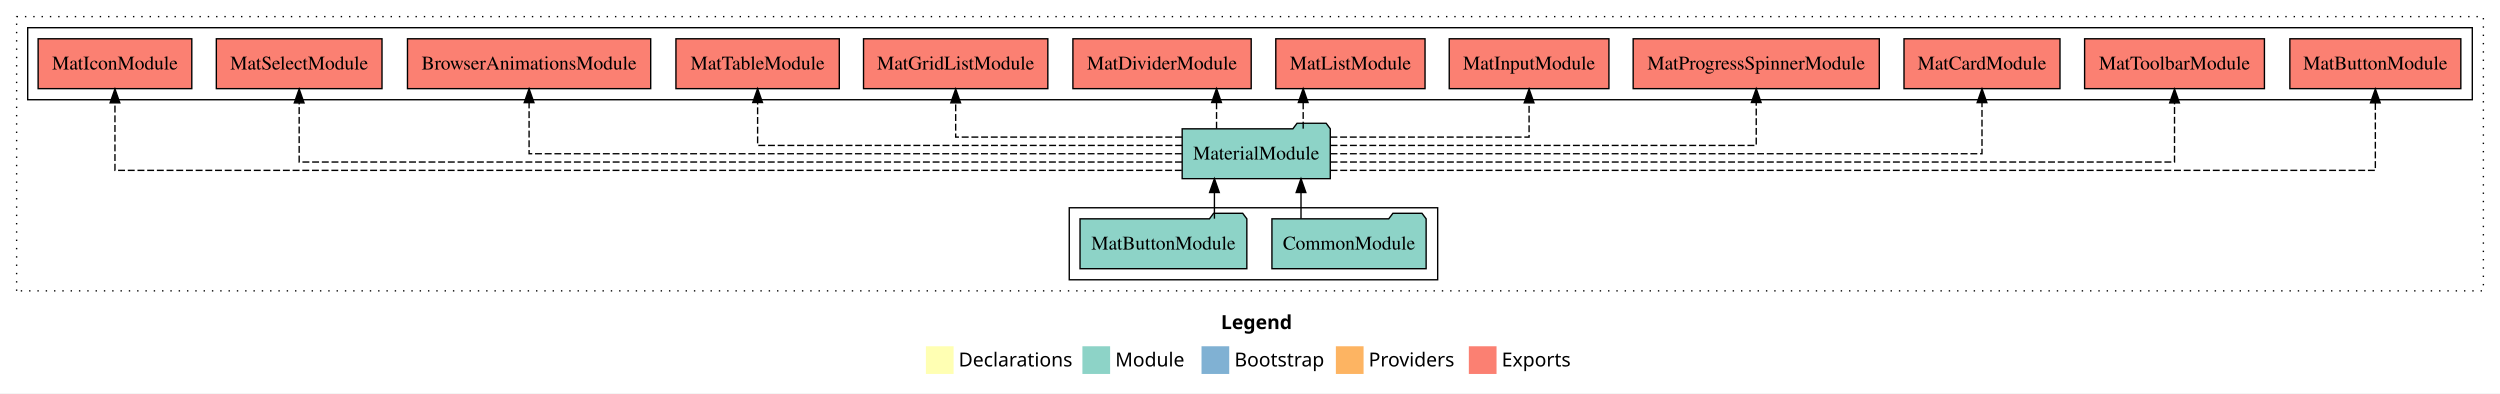
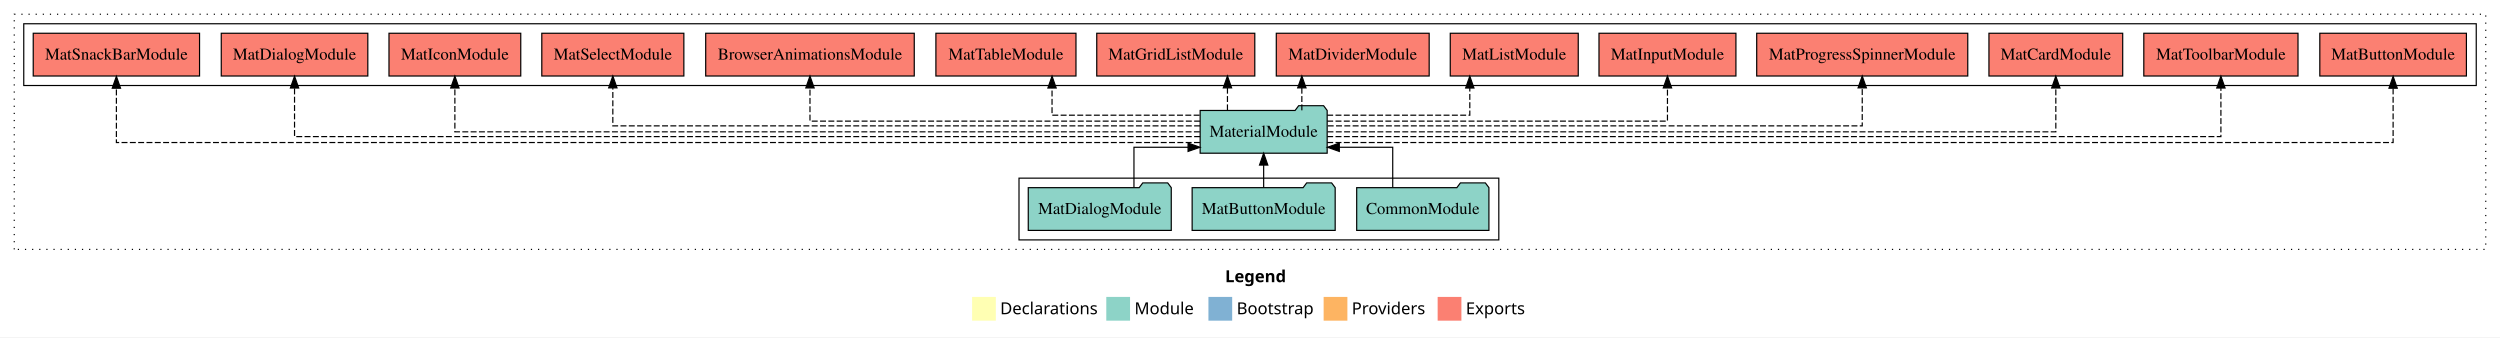
- <svg xmlns="http://www.w3.org/2000/svg" width="1805pt" height="284pt" viewBox="0.00 0.00 1805.00 284.00">
+ <svg xmlns="http://www.w3.org/2000/svg" width="2105pt" height="284pt" viewBox="0.00 0.00 2105.00 284.00">
  <g id="graph0" class="graph" transform="scale(1 1) rotate(0) translate(4 280)">
-     <polygon fill="#ffffff" stroke="transparent" points="-4,4 -4,-280 1801,-280 1801,4 -4,4" />
-     <text text-anchor="start" x="877.509" y="-42.4" font-family="sans-serif" font-weight="bold" font-size="14.00" fill="#000000">Legend</text>
-     <polygon fill="#ffffb3" stroke="transparent" points="664.5,-10 664.5,-30 684.5,-30 684.5,-10 664.5,-10" />
-     <text text-anchor="start" x="688.129" y="-15.4" font-family="sans-serif" font-size="14.00" fill="#000000">  Declarations</text>
-     <polygon fill="#8dd3c7" stroke="transparent" points="777.5,-10 777.5,-30 797.5,-30 797.5,-10 777.5,-10" />
-     <text text-anchor="start" x="801.225" y="-15.4" font-family="sans-serif" font-size="14.00" fill="#000000">  Module</text>
-     <polygon fill="#80b1d3" stroke="transparent" points="863.5,-10 863.5,-30 883.5,-30 883.5,-10 863.5,-10" />
-     <text text-anchor="start" x="887.281" y="-15.4" font-family="sans-serif" font-size="14.00" fill="#000000">  Bootstrap</text>
-     <polygon fill="#fdb462" stroke="transparent" points="960.5,-10 960.5,-30 980.5,-30 980.5,-10 960.5,-10" />
-     <text text-anchor="start" x="984.173" y="-15.4" font-family="sans-serif" font-size="14.00" fill="#000000">  Providers</text>
-     <polygon fill="#fb8072" stroke="transparent" points="1056.5,-10 1056.5,-30 1076.5,-30 1076.5,-10 1056.5,-10" />
-     <text text-anchor="start" x="1080.226" y="-15.4" font-family="sans-serif" font-size="14.00" fill="#000000">  Exports</text>
+     <polygon fill="#ffffff" stroke="transparent" points="-4,4 -4,-280 2101,-280 2101,4 -4,4" />
+     <text text-anchor="start" x="1027.509" y="-42.4" font-family="sans-serif" font-weight="bold" font-size="14.00" fill="#000000">Legend</text>
+     <polygon fill="#ffffb3" stroke="transparent" points="814.5,-10 814.5,-30 834.5,-30 834.5,-10 814.5,-10" />
+     <text text-anchor="start" x="838.129" y="-15.4" font-family="sans-serif" font-size="14.00" fill="#000000">  Declarations</text>
+     <polygon fill="#8dd3c7" stroke="transparent" points="927.5,-10 927.5,-30 947.5,-30 947.5,-10 927.5,-10" />
+     <text text-anchor="start" x="951.225" y="-15.4" font-family="sans-serif" font-size="14.00" fill="#000000">  Module</text>
+     <polygon fill="#80b1d3" stroke="transparent" points="1013.5,-10 1013.5,-30 1033.5,-30 1033.5,-10 1013.5,-10" />
+     <text text-anchor="start" x="1037.281" y="-15.4" font-family="sans-serif" font-size="14.00" fill="#000000">  Bootstrap</text>
+     <polygon fill="#fdb462" stroke="transparent" points="1110.5,-10 1110.5,-30 1130.5,-30 1130.5,-10 1110.5,-10" />
+     <text text-anchor="start" x="1134.173" y="-15.4" font-family="sans-serif" font-size="14.00" fill="#000000">  Providers</text>
+     <polygon fill="#fb8072" stroke="transparent" points="1206.5,-10 1206.5,-30 1226.5,-30 1226.5,-10 1206.5,-10" />
+     <text text-anchor="start" x="1230.226" y="-15.4" font-family="sans-serif" font-size="14.00" fill="#000000">  Exports</text>
    <g id="clust1" class="cluster">
-       <polygon fill="none" stroke="#000000" stroke-dasharray="1,5" points="8,-70 8,-268 1789,-268 1789,-70 8,-70" />
+       <polygon fill="none" stroke="#000000" stroke-dasharray="1,5" points="8,-70 8,-268 2089,-268 2089,-70 8,-70" />
    </g>
    <g id="clust3" class="cluster">
-       <polygon fill="none" stroke="#000000" points="768,-78 768,-130 1034,-130 1034,-78 768,-78" />
+       <polygon fill="none" stroke="#000000" points="854,-78 854,-130 1258,-130 1258,-78 854,-78" />
    </g>
    <g id="clust4" class="cluster">
-       <polygon fill="none" stroke="#000000" points="16,-208 16,-260 1781,-260 1781,-208 16,-208" />
+       <polygon fill="none" stroke="#000000" points="16,-208 16,-260 2081,-260 2081,-208 16,-208" />
    </g>
    <g id="node1" class="node">
-       <polygon fill="#8dd3c7" stroke="#000000" points="1025.668,-122 1022.668,-126 1001.668,-126 998.668,-122 914.332,-122 914.332,-86 1025.668,-86 1025.668,-122" />
-       <text text-anchor="middle" x="970" y="-99.8" font-family="Times,serif" font-size="14.00" fill="#000000">CommonModule</text>
+       <polygon fill="#8dd3c7" stroke="#000000" points="1249.668,-122 1246.668,-126 1225.668,-126 1222.668,-122 1138.332,-122 1138.332,-86 1249.668,-86 1249.668,-122" />
+       <text text-anchor="middle" x="1194" y="-99.8" font-family="Times,serif" font-size="14.00" fill="#000000">CommonModule</text>
+     </g>
+     <g id="node4" class="node">
+       <polygon fill="#8dd3c7" stroke="#000000" points="1113.471,-187 1110.471,-191 1089.471,-191 1086.471,-187 1006.529,-187 1006.529,-151 1113.471,-151 1113.471,-187" />
+       <text text-anchor="middle" x="1060" y="-164.8" font-family="Times,serif" font-size="14.00" fill="#000000">MaterialModule</text>
+     </g>
+     <g id="edge1" class="edge">
+       <path fill="none" stroke="#000000" d="M1168.674,-122.187C1168.674,-137.182 1168.674,-156 1168.674,-156 1168.674,-156 1123.7,-156 1123.7,-156" />
+       <polygon fill="#000000" stroke="#000000" points="1123.7,-152.5 1113.7,-156 1123.7,-159.5 1123.7,-152.5" />
+     </g>
+     <g id="node2" class="node">
+       <polygon fill="#8dd3c7" stroke="#000000" points="1120.218,-122 1117.218,-126 1096.218,-126 1093.218,-122 999.782,-122 999.782,-86 1120.218,-86 1120.218,-122" />
+       <text text-anchor="middle" x="1060" y="-99.8" font-family="Times,serif" font-size="14.00" fill="#000000">MatButtonModule</text>
+     </g>
+     <g id="edge2" class="edge">
+       <path fill="none" stroke="#000000" d="M1060,-122.106C1060,-122.106 1060,-140.991 1060,-140.991" />
+       <polygon fill="#000000" stroke="#000000" points="1056.5,-140.991 1060,-150.991 1063.5,-140.991 1056.5,-140.991" />
    </g>
    <g id="node3" class="node">
-       <polygon fill="#8dd3c7" stroke="#000000" points="956.471,-187 953.471,-191 932.471,-191 929.471,-187 849.529,-187 849.529,-151 956.471,-151 956.471,-187" />
-       <text text-anchor="middle" x="903" y="-164.8" font-family="Times,serif" font-size="14.00" fill="#000000">MaterialModule</text>
-     </g>
-     <g id="edge1" class="edge">
-       <path fill="none" stroke="#000000" d="M935.326,-122.106C935.326,-122.106 935.326,-140.991 935.326,-140.991" />
-       <polygon fill="#000000" stroke="#000000" points="931.826,-140.991 935.326,-150.991 938.826,-140.991 931.826,-140.991" />
-     </g>
-     <g id="node2" class="node">
-       <polygon fill="#8dd3c7" stroke="#000000" points="896.218,-122 893.218,-126 872.218,-126 869.218,-122 775.782,-122 775.782,-86 896.218,-86 896.218,-122" />
-       <text text-anchor="middle" x="836" y="-99.8" font-family="Times,serif" font-size="14.00" fill="#000000">MatButtonModule</text>
-     </g>
-     <g id="edge2" class="edge">
-       <path fill="none" stroke="#000000" d="M872.812,-122.106C872.812,-122.106 872.812,-140.991 872.812,-140.991" />
-       <polygon fill="#000000" stroke="#000000" points="869.312,-140.991 872.812,-150.991 876.312,-140.991 869.312,-140.991" />
-     </g>
-     <g id="node4" class="node">
-       <polygon fill="#fb8072" stroke="#000000" points="1772.718,-252 1649.282,-252 1649.282,-216 1772.718,-216 1772.718,-252" />
-       <text text-anchor="middle" x="1711" y="-229.8" font-family="Times,serif" font-size="14.00" fill="#000000">MatButtonModule </text>
+       <polygon fill="#8dd3c7" stroke="#000000" points="982.202,-122 979.202,-126 958.202,-126 955.202,-122 861.798,-122 861.798,-86 982.202,-86 982.202,-122" />
+       <text text-anchor="middle" x="922" y="-99.8" font-family="Times,serif" font-size="14.00" fill="#000000">MatDialogModule</text>
    </g>
    <g id="edge3" class="edge">
-       <path fill="none" stroke="#000000" stroke-dasharray="5,2" d="M956.641,-157C1137.104,-157 1711,-157 1711,-157 1711,-157 1711,-205.752 1711,-205.752" />
-       <polygon fill="#000000" stroke="#000000" points="1707.5,-205.752 1711,-215.752 1714.5,-205.752 1707.5,-205.752" />
+       <path fill="none" stroke="#000000" d="M950.792,-122.187C950.792,-137.182 950.792,-156 950.792,-156 950.792,-156 996.356,-156 996.356,-156" />
+       <polygon fill="#000000" stroke="#000000" points="996.356,-159.5 1006.356,-156 996.356,-152.5 996.356,-159.5" />
    </g>
    <g id="node5" class="node">
-       <polygon fill="#fb8072" stroke="#000000" points="1630.918,-252 1501.082,-252 1501.082,-216 1630.918,-216 1630.918,-252" />
-       <text text-anchor="middle" x="1566" y="-229.8" font-family="Times,serif" font-size="14.00" fill="#000000">MatToolbarModule </text>
+       <polygon fill="#fb8072" stroke="#000000" points="2072.718,-252 1949.282,-252 1949.282,-216 2072.718,-216 2072.718,-252" />
+       <text text-anchor="middle" x="2011" y="-229.8" font-family="Times,serif" font-size="14.00" fill="#000000">MatButtonModule </text>
    </g>
    <g id="edge4" class="edge">
-       <path fill="none" stroke="#000000" stroke-dasharray="5,2" d="M956.694,-163C1114.532,-163 1566,-163 1566,-163 1566,-163 1566,-205.716 1566,-205.716" />
-       <polygon fill="#000000" stroke="#000000" points="1562.5,-205.716 1566,-215.716 1569.5,-205.716 1562.5,-205.716" />
+       <path fill="none" stroke="#000000" stroke-dasharray="5,2" d="M1113.511,-160C1314.238,-160 2011,-160 2011,-160 2011,-160 2011,-205.708 2011,-205.708" />
+       <polygon fill="#000000" stroke="#000000" points="2007.5,-205.708 2011,-215.708 2014.5,-205.708 2007.5,-205.708" />
    </g>
    <g id="node6" class="node">
-       <polygon fill="#fb8072" stroke="#000000" points="1483.312,-252 1370.688,-252 1370.688,-216 1483.312,-216 1483.312,-252" />
-       <text text-anchor="middle" x="1427" y="-229.8" font-family="Times,serif" font-size="14.00" fill="#000000">MatCardModule </text>
+       <polygon fill="#fb8072" stroke="#000000" points="1930.918,-252 1801.082,-252 1801.082,-216 1930.918,-216 1930.918,-252" />
+       <text text-anchor="middle" x="1866" y="-229.8" font-family="Times,serif" font-size="14.00" fill="#000000">MatToolbarModule </text>
    </g>
    <g id="edge5" class="edge">
-       <path fill="none" stroke="#000000" stroke-dasharray="5,2" d="M956.615,-169C1090.165,-169 1427,-169 1427,-169 1427,-169 1427,-205.894 1427,-205.894" />
-       <polygon fill="#000000" stroke="#000000" points="1423.5,-205.894 1427,-215.894 1430.5,-205.894 1423.5,-205.894" />
+       <path fill="none" stroke="#000000" stroke-dasharray="5,2" d="M1113.508,-165C1293.525,-165 1866,-165 1866,-165 1866,-165 1866,-205.871 1866,-205.871" />
+       <polygon fill="#000000" stroke="#000000" points="1862.5,-205.871 1866,-215.871 1869.5,-205.871 1862.5,-205.871" />
    </g>
    <g id="node7" class="node">
-       <polygon fill="#fb8072" stroke="#000000" points="1352.856,-252 1175.144,-252 1175.144,-216 1352.856,-216 1352.856,-252" />
-       <text text-anchor="middle" x="1264" y="-229.8" font-family="Times,serif" font-size="14.00" fill="#000000">MatProgressSpinnerModule </text>
+       <polygon fill="#fb8072" stroke="#000000" points="1783.312,-252 1670.688,-252 1670.688,-216 1783.312,-216 1783.312,-252" />
+       <text text-anchor="middle" x="1727" y="-229.8" font-family="Times,serif" font-size="14.00" fill="#000000">MatCardModule </text>
    </g>
    <g id="edge6" class="edge">
-       <path fill="none" stroke="#000000" stroke-dasharray="5,2" d="M956.655,-175C1057.219,-175 1264,-175 1264,-175 1264,-175 1264,-205.977 1264,-205.977" />
-       <polygon fill="#000000" stroke="#000000" points="1260.5,-205.977 1264,-215.977 1267.5,-205.977 1260.5,-205.977" />
+       <path fill="none" stroke="#000000" stroke-dasharray="5,2" d="M1113.737,-169C1272.271,-169 1727,-169 1727,-169 1727,-169 1727,-205.894 1727,-205.894" />
+       <polygon fill="#000000" stroke="#000000" points="1723.5,-205.894 1727,-215.894 1730.5,-205.894 1723.5,-205.894" />
    </g>
    <g id="node8" class="node">
-       <polygon fill="#fb8072" stroke="#000000" points="1157.651,-252 1042.349,-252 1042.349,-216 1157.651,-216 1157.651,-252" />
-       <text text-anchor="middle" x="1100" y="-229.8" font-family="Times,serif" font-size="14.00" fill="#000000">MatInputModule </text>
+       <polygon fill="#fb8072" stroke="#000000" points="1652.856,-252 1475.144,-252 1475.144,-216 1652.856,-216 1652.856,-252" />
+       <text text-anchor="middle" x="1564" y="-229.8" font-family="Times,serif" font-size="14.00" fill="#000000">MatProgressSpinnerModule </text>
    </g>
    <g id="edge7" class="edge">
-       <path fill="none" stroke="#000000" stroke-dasharray="5,2" d="M956.571,-181C1014.907,-181 1100,-181 1100,-181 1100,-181 1100,-205.76 1100,-205.76" />
-       <polygon fill="#000000" stroke="#000000" points="1096.5,-205.76 1100,-215.76 1103.5,-205.76 1096.5,-205.76" />
+       <path fill="none" stroke="#000000" stroke-dasharray="5,2" d="M1113.937,-174C1243.955,-174 1564,-174 1564,-174 1564,-174 1564,-205.998 1564,-205.998" />
+       <polygon fill="#000000" stroke="#000000" points="1560.5,-205.998 1564,-215.998 1567.5,-205.998 1560.5,-205.998" />
    </g>
    <g id="node9" class="node">
-       <polygon fill="#fb8072" stroke="#000000" points="1024.879,-252 917.121,-252 917.121,-216 1024.879,-216 1024.879,-252" />
-       <text text-anchor="middle" x="971" y="-229.8" font-family="Times,serif" font-size="14.00" fill="#000000">MatListModule </text>
+       <polygon fill="#fb8072" stroke="#000000" points="1457.651,-252 1342.349,-252 1342.349,-216 1457.651,-216 1457.651,-252" />
+       <text text-anchor="middle" x="1400" y="-229.8" font-family="Times,serif" font-size="14.00" fill="#000000">MatInputModule </text>
    </g>
    <g id="edge8" class="edge">
-       <path fill="none" stroke="#000000" stroke-dasharray="5,2" d="M936.898,-187.106C936.898,-187.106 936.898,-205.991 936.898,-205.991" />
-       <polygon fill="#000000" stroke="#000000" points="933.398,-205.991 936.898,-215.991 940.398,-205.991 933.398,-205.991" />
+       <path fill="none" stroke="#000000" stroke-dasharray="5,2" d="M1113.499,-178C1209.248,-178 1400,-178 1400,-178 1400,-178 1400,-205.973 1400,-205.973" />
+       <polygon fill="#000000" stroke="#000000" points="1396.5,-205.973 1400,-215.973 1403.5,-205.973 1396.5,-205.973" />
    </g>
    <g id="node10" class="node">
-       <polygon fill="#fb8072" stroke="#000000" points="899.363,-252 770.637,-252 770.637,-216 899.363,-216 899.363,-252" />
-       <text text-anchor="middle" x="835" y="-229.8" font-family="Times,serif" font-size="14.00" fill="#000000">MatDividerModule </text>
+       <polygon fill="#fb8072" stroke="#000000" points="1324.879,-252 1217.121,-252 1217.121,-216 1324.879,-216 1324.879,-252" />
+       <text text-anchor="middle" x="1271" y="-229.8" font-family="Times,serif" font-size="14.00" fill="#000000">MatListModule </text>
    </g>
    <g id="edge9" class="edge">
-       <path fill="none" stroke="#000000" stroke-dasharray="5,2" d="M874.348,-187.106C874.348,-187.106 874.348,-205.991 874.348,-205.991" />
-       <polygon fill="#000000" stroke="#000000" points="870.848,-205.991 874.348,-215.991 877.848,-205.991 870.848,-205.991" />
+       <path fill="none" stroke="#000000" stroke-dasharray="5,2" d="M1113.494,-183C1164.493,-183 1233.572,-183 1233.572,-183 1233.572,-183 1233.572,-205.876 1233.572,-205.876" />
+       <polygon fill="#000000" stroke="#000000" points="1230.072,-205.876 1233.572,-215.876 1237.072,-205.876 1230.072,-205.876" />
    </g>
    <g id="node11" class="node">
-       <polygon fill="#fb8072" stroke="#000000" points="752.536,-252 619.464,-252 619.464,-216 752.536,-216 752.536,-252" />
-       <text text-anchor="middle" x="686" y="-229.8" font-family="Times,serif" font-size="14.00" fill="#000000">MatGridListModule </text>
+       <polygon fill="#fb8072" stroke="#000000" points="1199.363,-252 1070.637,-252 1070.637,-216 1199.363,-216 1199.363,-252" />
+       <text text-anchor="middle" x="1135" y="-229.8" font-family="Times,serif" font-size="14.00" fill="#000000">MatDividerModule </text>
    </g>
    <g id="edge10" class="edge">
-       <path fill="none" stroke="#000000" stroke-dasharray="5,2" d="M849.36,-181C785.1,-181 686,-181 686,-181 686,-181 686,-205.76 686,-205.76" />
-       <polygon fill="#000000" stroke="#000000" points="682.5,-205.76 686,-215.76 689.5,-205.76 682.5,-205.76" />
+       <path fill="none" stroke="#000000" stroke-dasharray="5,2" d="M1092.152,-187.106C1092.152,-187.106 1092.152,-205.991 1092.152,-205.991" />
+       <polygon fill="#000000" stroke="#000000" points="1088.652,-205.991 1092.152,-215.991 1095.652,-205.991 1088.652,-205.991" />
    </g>
    <g id="node12" class="node">
-       <polygon fill="#fb8072" stroke="#000000" points="601.973,-252 484.027,-252 484.027,-216 601.973,-216 601.973,-252" />
-       <text text-anchor="middle" x="543" y="-229.8" font-family="Times,serif" font-size="14.00" fill="#000000">MatTableModule </text>
+       <polygon fill="#fb8072" stroke="#000000" points="1052.536,-252 919.464,-252 919.464,-216 1052.536,-216 1052.536,-252" />
+       <text text-anchor="middle" x="986" y="-229.8" font-family="Times,serif" font-size="14.00" fill="#000000">MatGridListModule </text>
    </g>
    <g id="edge11" class="edge">
-       <path fill="none" stroke="#000000" stroke-dasharray="5,2" d="M849.493,-175C749.208,-175 543,-175 543,-175 543,-175 543,-205.977 543,-205.977" />
-       <polygon fill="#000000" stroke="#000000" points="539.5,-205.977 543,-215.977 546.5,-205.977 539.5,-205.977" />
+       <path fill="none" stroke="#000000" stroke-dasharray="5,2" d="M1029.516,-187.106C1029.516,-187.106 1029.516,-205.991 1029.516,-205.991" />
+       <polygon fill="#000000" stroke="#000000" points="1026.016,-205.991 1029.516,-215.991 1033.016,-205.991 1026.016,-205.991" />
    </g>
    <g id="node13" class="node">
-       <polygon fill="#fb8072" stroke="#000000" points="465.802,-252 290.198,-252 290.198,-216 465.802,-216 465.802,-252" />
-       <text text-anchor="middle" x="378" y="-229.8" font-family="Times,serif" font-size="14.00" fill="#000000">BrowserAnimationsModule </text>
+       <polygon fill="#fb8072" stroke="#000000" points="901.973,-252 784.027,-252 784.027,-216 901.973,-216 901.973,-252" />
+       <text text-anchor="middle" x="843" y="-229.8" font-family="Times,serif" font-size="14.00" fill="#000000">MatTableModule </text>
    </g>
    <g id="edge12" class="edge">
-       <path fill="none" stroke="#000000" stroke-dasharray="5,2" d="M849.283,-169C715.478,-169 378,-169 378,-169 378,-169 378,-205.894 378,-205.894" />
-       <polygon fill="#000000" stroke="#000000" points="374.5,-205.894 378,-215.894 381.5,-205.894 374.5,-205.894" />
+       <path fill="none" stroke="#000000" stroke-dasharray="5,2" d="M1006.056,-183C953.612,-183 881.817,-183 881.817,-183 881.817,-183 881.817,-205.876 881.817,-205.876" />
+       <polygon fill="#000000" stroke="#000000" points="878.318,-205.876 881.817,-215.876 885.318,-205.876 878.318,-205.876" />
    </g>
    <g id="node14" class="node">
-       <polygon fill="#fb8072" stroke="#000000" points="271.807,-252 152.193,-252 152.193,-216 271.807,-216 271.807,-252" />
-       <text text-anchor="middle" x="212" y="-229.8" font-family="Times,serif" font-size="14.00" fill="#000000">MatSelectModule </text>
+       <polygon fill="#fb8072" stroke="#000000" points="765.802,-252 590.198,-252 590.198,-216 765.802,-216 765.802,-252" />
+       <text text-anchor="middle" x="678" y="-229.8" font-family="Times,serif" font-size="14.00" fill="#000000">BrowserAnimationsModule </text>
    </g>
    <g id="edge13" class="edge">
-       <path fill="none" stroke="#000000" stroke-dasharray="5,2" d="M849.353,-163C687,-163 212,-163 212,-163 212,-163 212,-205.716 212,-205.716" />
-       <polygon fill="#000000" stroke="#000000" points="208.5,-205.716 212,-215.716 215.5,-205.716 208.5,-205.716" />
+       <path fill="none" stroke="#000000" stroke-dasharray="5,2" d="M1006.482,-178C901.351,-178 678,-178 678,-178 678,-178 678,-205.973 678,-205.973" />
+       <polygon fill="#000000" stroke="#000000" points="674.5,-205.973 678,-215.973 681.5,-205.973 674.5,-205.973" />
    </g>
    <g id="node15" class="node">
-       <polygon fill="#fb8072" stroke="#000000" points="134.476,-252 23.524,-252 23.524,-216 134.476,-216 134.476,-252" />
-       <text text-anchor="middle" x="79" y="-229.8" font-family="Times,serif" font-size="14.00" fill="#000000">MatIconModule </text>
+       <polygon fill="#fb8072" stroke="#000000" points="571.807,-252 452.193,-252 452.193,-216 571.807,-216 571.807,-252" />
+       <text text-anchor="middle" x="512" y="-229.8" font-family="Times,serif" font-size="14.00" fill="#000000">MatSelectModule </text>
    </g>
    <g id="edge14" class="edge">
-       <path fill="none" stroke="#000000" stroke-dasharray="5,2" d="M849.253,-157C666.296,-157 79,-157 79,-157 79,-157 79,-205.752 79,-205.752" />
-       <polygon fill="#000000" stroke="#000000" points="75.5,-205.752 79,-215.752 82.5,-205.752 75.5,-205.752" />
+       <path fill="none" stroke="#000000" stroke-dasharray="5,2" d="M1006.458,-174C868.567,-174 512,-174 512,-174 512,-174 512,-205.998 512,-205.998" />
+       <polygon fill="#000000" stroke="#000000" points="508.5,-205.998 512,-215.998 515.5,-205.998 508.5,-205.998" />
+     </g>
+     <g id="node16" class="node">
+       <polygon fill="#fb8072" stroke="#000000" points="434.476,-252 323.524,-252 323.524,-216 434.476,-216 434.476,-252" />
+       <text text-anchor="middle" x="379" y="-229.8" font-family="Times,serif" font-size="14.00" fill="#000000">MatIconModule </text>
+     </g>
+     <g id="edge15" class="edge">
+       <path fill="none" stroke="#000000" stroke-dasharray="5,2" d="M1006.279,-169C845.473,-169 379,-169 379,-169 379,-169 379,-205.894 379,-205.894" />
+       <polygon fill="#000000" stroke="#000000" points="375.5,-205.894 379,-215.894 382.5,-205.894 375.5,-205.894" />
+     </g>
+     <g id="node17" class="node">
+       <polygon fill="#fb8072" stroke="#000000" points="305.702,-252 182.298,-252 182.298,-216 305.702,-216 305.702,-252" />
+       <text text-anchor="middle" x="244" y="-229.8" font-family="Times,serif" font-size="14.00" fill="#000000">MatDialogModule </text>
+     </g>
+     <g id="edge16" class="edge">
+       <path fill="none" stroke="#000000" stroke-dasharray="5,2" d="M1006.46,-165C824.922,-165 244,-165 244,-165 244,-165 244,-205.871 244,-205.871" />
+       <polygon fill="#000000" stroke="#000000" points="240.5,-205.871 244,-215.871 247.5,-205.871 240.5,-205.871" />
+     </g>
+     <g id="node18" class="node">
+       <polygon fill="#fb8072" stroke="#000000" points="164.023,-252 23.977,-252 23.977,-216 164.023,-216 164.023,-252" />
+       <text text-anchor="middle" x="94" y="-229.8" font-family="Times,serif" font-size="14.00" fill="#000000">MatSnackBarModule </text>
+     </g>
+     <g id="edge17" class="edge">
+       <path fill="none" stroke="#000000" stroke-dasharray="5,2" d="M1006.341,-160C803.368,-160 94,-160 94,-160 94,-160 94,-205.708 94,-205.708" />
+       <polygon fill="#000000" stroke="#000000" points="90.5,-205.708 94,-215.708 97.5,-205.708 90.5,-205.708" />
    </g>
  </g>
</svg>
